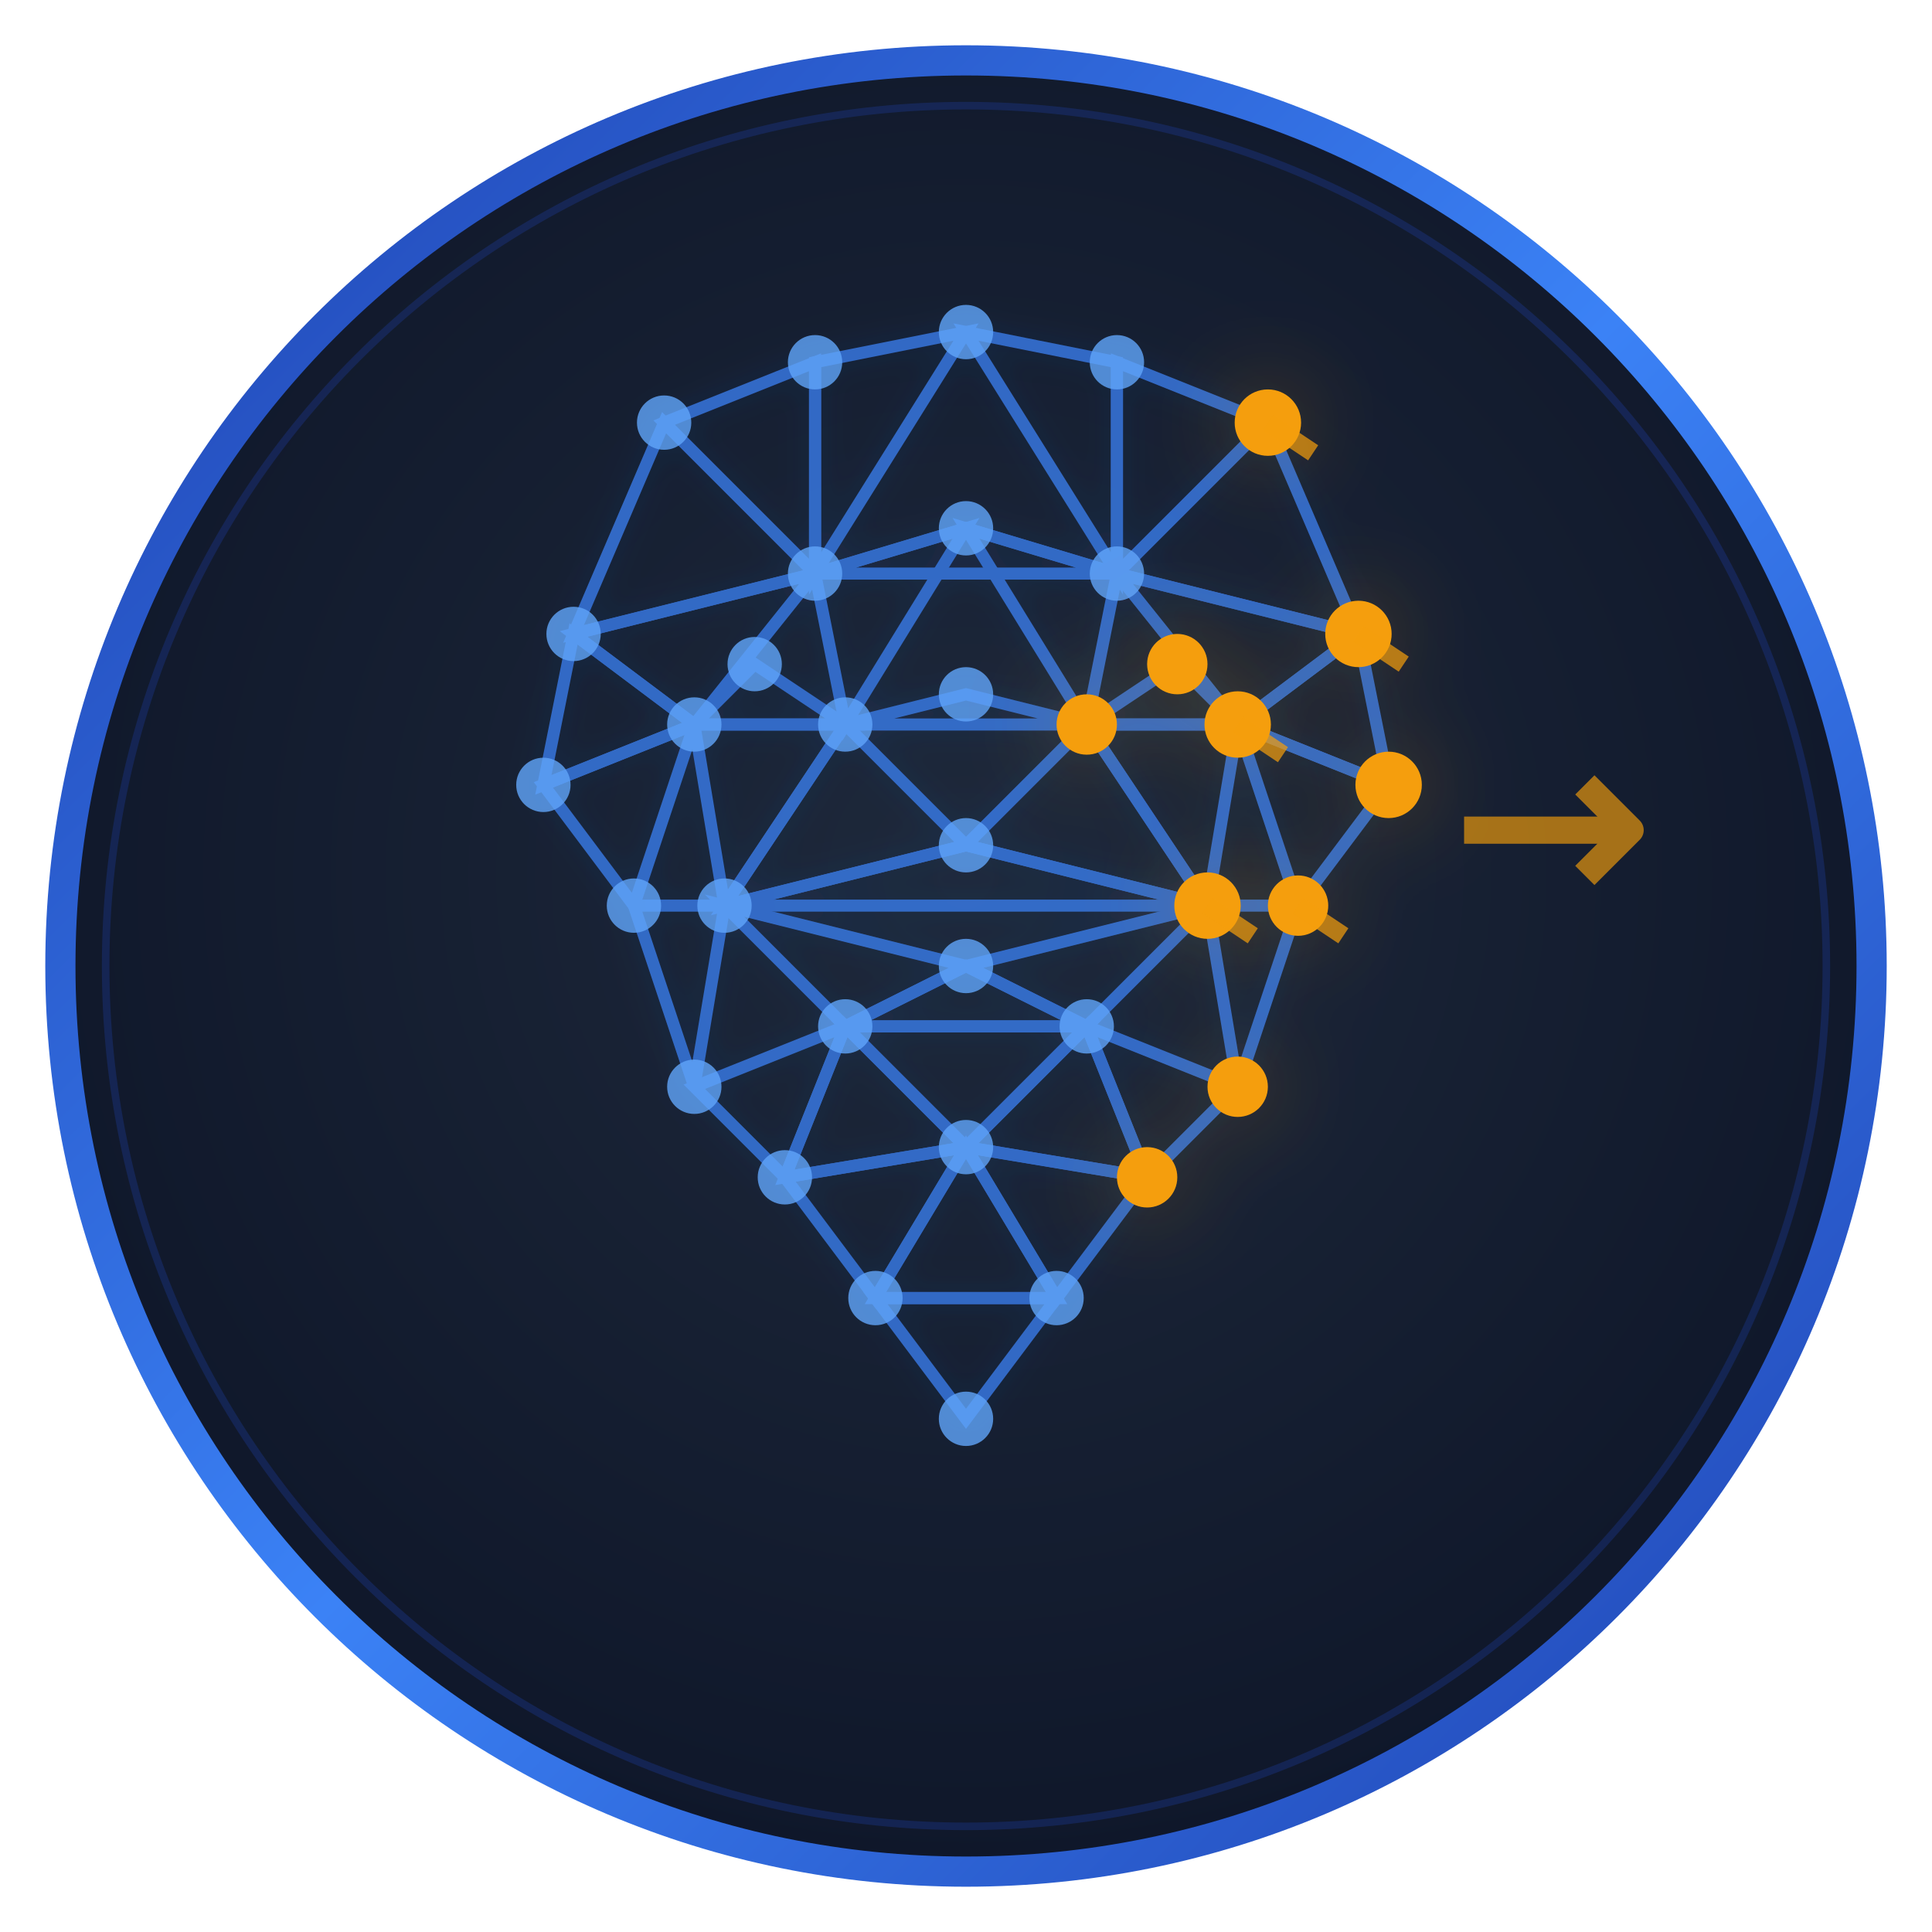
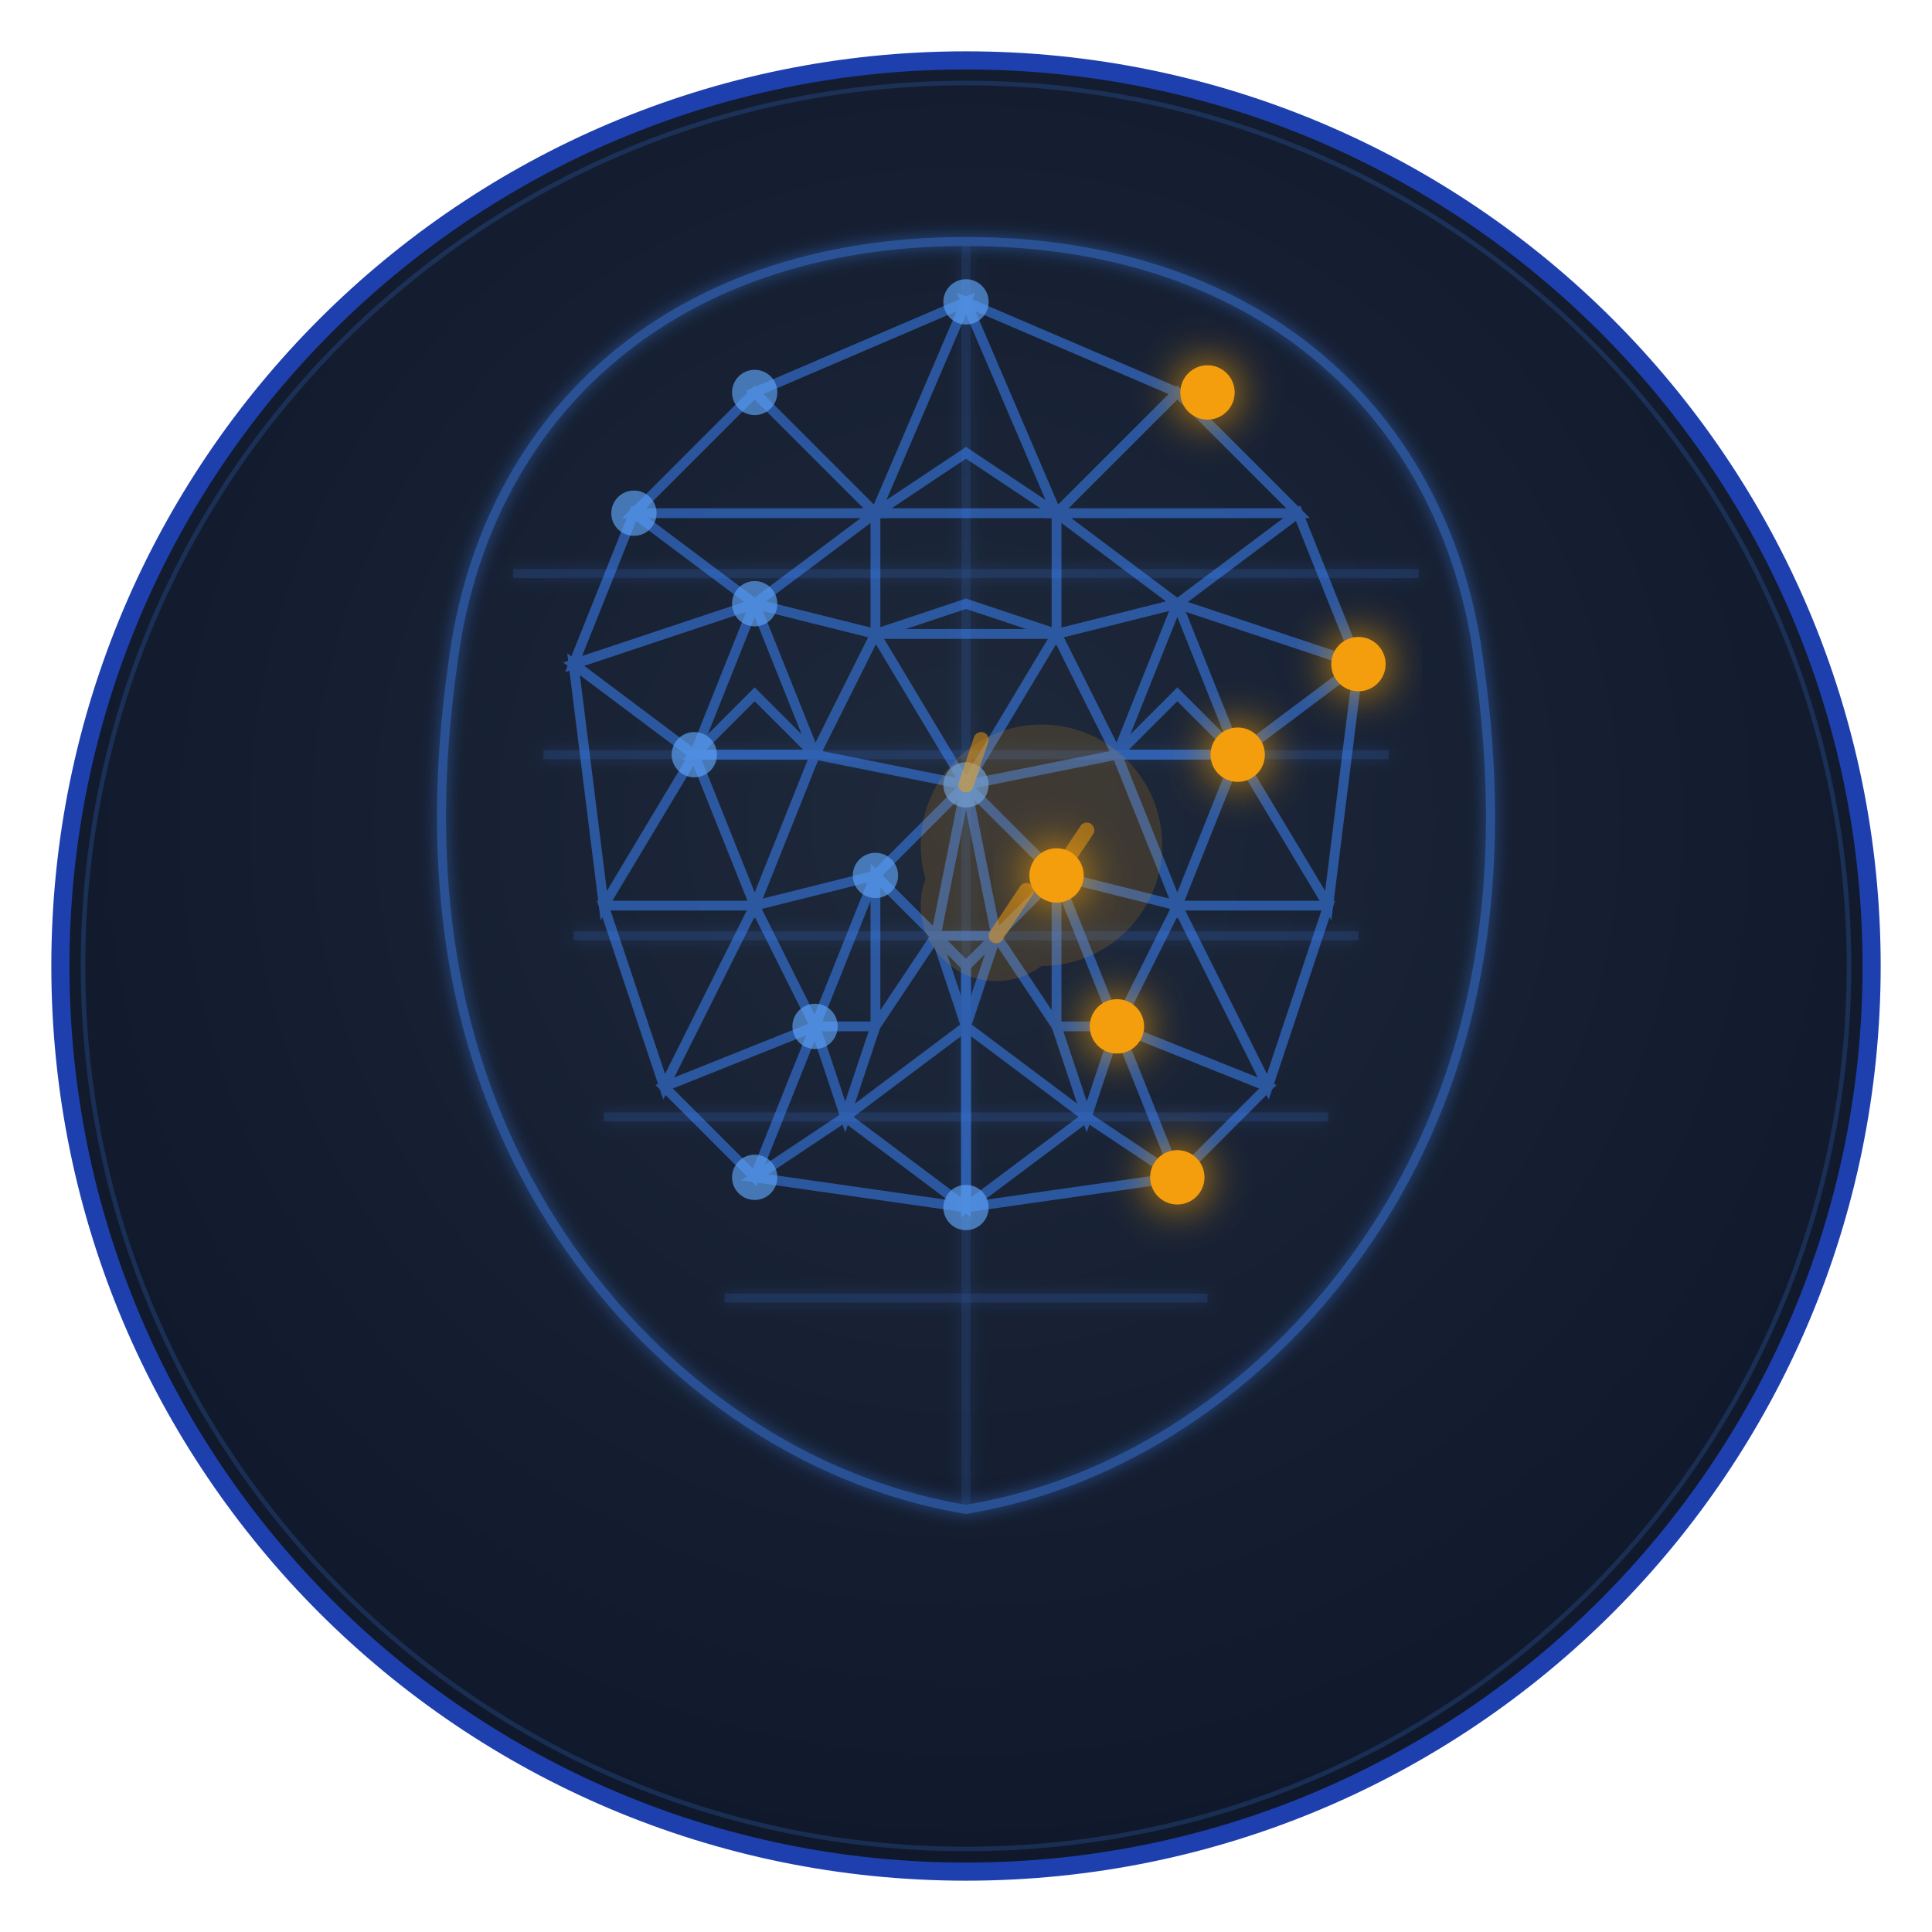
<svg xmlns="http://www.w3.org/2000/svg" viewBox="0 0 128 128" width="128" height="128">
  <defs>
-     <radialGradient id="bgGrad" cx="50%" cy="45%" r="55%">
+     <radialGradient id="bg" cx="50%" cy="42%" r="62%">
      <stop offset="0%" stop-color="#1e293b" />
      <stop offset="100%" stop-color="#0f172a" />
    </radialGradient>
-     <linearGradient id="ringGrad" x1="0%" y1="0%" x2="100%" y2="100%">
-       <stop offset="0%" stop-color="#1e40af" />
-       <stop offset="50%" stop-color="#3b82f6" />
-       <stop offset="100%" stop-color="#1e40af" />
-     </linearGradient>
-     <filter id="amberGlow" x="-80%" y="-80%" width="260%" height="260%">
-       <feGaussianBlur stdDeviation="3" result="blur" />
-       <feFlood flood-color="#f59e0b" flood-opacity="0.35" result="color" />
-       <feComposite in="color" in2="blur" operator="in" result="shadow" />
-       <feComposite in="SourceGraphic" in2="shadow" operator="over" />
+     <filter id="glow">
+       <feGaussianBlur in="SourceGraphic" stdDeviation="1.5" result="blur" />
+       <feMerge>
+         <feMergeNode in="blur" />
+         <feMergeNode in="SourceGraphic" />
+       </feMerge>
    </filter>
-     <filter id="meshGlow" x="-20%" y="-20%" width="140%" height="140%">
-       <feGaussianBlur stdDeviation="1" result="blur" />
-       <feFlood flood-color="#3b82f6" flood-opacity="0.15" result="color" />
-       <feComposite in="color" in2="blur" operator="in" result="shadow" />
-       <feComposite in="SourceGraphic" in2="shadow" operator="over" />
+     <filter id="soft">
+       <feGaussianBlur in="SourceGraphic" stdDeviation="0.5" result="blur" />
+       <feMerge>
+         <feMergeNode in="blur" />
+         <feMergeNode in="SourceGraphic" />
+       </feMerge>
    </filter>
  </defs>
-   <circle cx="64" cy="64" r="60" fill="url(#bgGrad)" stroke="url(#ringGrad)" stroke-width="2" />
-   <circle cx="64" cy="64" r="57" fill="none" stroke="#1e40af" stroke-width="0.5" opacity="0.3" />
-   <g stroke="#3b82f6" stroke-width="0.8" fill="none" opacity="0.75" filter="url(#meshGlow)">
-     <polygon points="44,28 54,24 54,38" />
-     <polygon points="54,24 64,22 54,38" />
-     <polygon points="64,22 74,24 74,38" />
-     <polygon points="74,24 84,28 74,38" />
-     <polygon points="54,38 64,35 74,38" />
-     <polygon points="44,28 54,38 38,42" />
-     <polygon points="84,28 74,38 90,42" />
-     <polygon points="38,42 54,38 46,48" />
-     <polygon points="54,38 64,35 56,48" />
-     <polygon points="46,48 56,48 50,44" />
-     <polygon points="38,42 46,48 36,52" />
-     <polygon points="90,42 74,38 82,48" />
-     <polygon points="74,38 64,35 72,48" />
-     <polygon points="82,48 72,48 78,44" />
-     <polygon points="90,42 82,48 92,52" />
-     <polygon points="56,48 64,46 72,48" />
-     <polygon points="36,52 46,48 42,60" />
-     <polygon points="92,52 82,48 86,60" />
-     <polygon points="46,48 56,48 48,60" />
-     <polygon points="82,48 72,48 80,60" />
-     <polygon points="56,48 64,56 48,60" />
-     <polygon points="72,48 64,56 80,60" />
-     <polygon points="48,60 64,56 80,60" />
-     <polygon points="48,60 56,68 64,64" />
-     <polygon points="80,60 72,68 64,64" />
-     <polygon points="56,68 64,64 72,68" />
-     <polygon points="42,60 48,60 46,72" />
-     <polygon points="86,60 80,60 82,72" />
-     <polygon points="46,72 56,68 52,78" />
-     <polygon points="82,72 72,68 76,78" />
-     <polygon points="56,68 72,68 64,76" />
-     <polygon points="56,68 64,76 52,78" />
-     <polygon points="72,68 64,76 76,78" />
-     <polygon points="52,78 64,76 58,86" />
-     <polygon points="76,78 64,76 70,86" />
-     <polygon points="58,86 64,76 70,86" />
-     <polygon points="58,86 64,94 70,86" />
+   <circle cx="64" cy="64" r="60" fill="url(#bg)" stroke="#1e40af" stroke-width="1.2" />
+   <circle cx="64" cy="64" r="58.5" fill="none" stroke="#3b82f6" stroke-width="0.3" opacity="0.2" />
+   <g stroke="#3b82f6" stroke-width="0.6" fill="none" opacity="0.5" filter="url(#soft)">
+     <path d="M 64,16 C 44,16 32,28 30,44 C 28,58 30,70 36,80 C 42,90 52,98 64,100 C 76,98 86,90 92,80 C 98,70 100,58 98,44 C 96,28 84,16 64,16 Z" />
+     <line x1="34" y1="38" x2="94" y2="38" opacity="0.3" />
+     <line x1="36" y1="50" x2="92" y2="50" opacity="0.3" />
+     <line x1="38" y1="62" x2="90" y2="62" opacity="0.3" />
+     <line x1="40" y1="74" x2="88" y2="74" opacity="0.3" />
+     <line x1="48" y1="86" x2="80" y2="86" opacity="0.3" />
+     <line x1="64" y1="16" x2="64" y2="100" opacity="0.25" />
  </g>
-   <g fill="#60a5fa" opacity="0.8">
-     <circle cx="44" cy="28" r="1.8" />
-     <circle cx="54" cy="24" r="1.8" />
-     <circle cx="64" cy="22" r="1.8" />
-     <circle cx="54" cy="38" r="1.8" />
-     <circle cx="64" cy="35" r="1.8" />
-     <circle cx="38" cy="42" r="1.8" />
-     <circle cx="46" cy="48" r="1.8" />
-     <circle cx="56" cy="48" r="1.8" />
-     <circle cx="50" cy="44" r="1.8" />
-     <circle cx="36" cy="52" r="1.8" />
-     <circle cx="48" cy="60" r="1.8" />
-     <circle cx="64" cy="56" r="1.8" />
-     <circle cx="42" cy="60" r="1.8" />
-     <circle cx="46" cy="72" r="1.8" />
-     <circle cx="56" cy="68" r="1.8" />
-     <circle cx="64" cy="64" r="1.8" />
-     <circle cx="52" cy="78" r="1.8" />
-     <circle cx="64" cy="76" r="1.8" />
-     <circle cx="58" cy="86" r="1.8" />
-     <circle cx="64" cy="94" r="1.8" />
+   <g stroke="#3b82f6" stroke-width="0.65" fill="none" opacity="0.55">
+     <polygon points="64,20 50,26 58,34" />
+     <polygon points="64,20 78,26 70,34" />
+     <polygon points="58,34 64,30 70,34" />
+     <polygon points="50,26 42,34 58,34" />
+     <polygon points="78,26 86,34 70,34" />
+     <polygon points="42,34 38,44 50,40" />
+     <polygon points="86,34 90,44 78,40" />
+     <polygon points="50,40 58,34 58,42" />
+     <polygon points="78,40 70,34 70,42" />
+     <polygon points="38,44 50,40 46,50" />
+     <polygon points="50,40 58,42 54,50" />
+     <polygon points="46,50 54,50 50,46" />
+     <polygon points="90,44 78,40 82,50" />
+     <polygon points="78,40 70,42 74,50" />
+     <polygon points="82,50 74,50 78,46" />
+     <polygon points="58,42 64,40 70,42" />
+     <polygon points="58,42 64,52 54,50" />
+     <polygon points="70,42 64,52 74,50" />
+     <polygon points="64,52 58,58 62,62" />
+     <polygon points="64,52 70,58 66,62" />
+     <polygon points="62,62 64,64 66,62" />
+     <polygon points="38,44 46,50 40,60" />
+     <polygon points="90,44 82,50 88,60" />
+     <polygon points="46,50 54,50 50,60" />
+     <polygon points="82,50 74,50 78,60" />
+     <polygon points="50,60 58,58 54,68" />
+     <polygon points="78,60 70,58 74,68" />
+     <polygon points="58,58 62,62 58,68" />
+     <polygon points="70,58 66,62 70,68" />
+     <polygon points="62,62 64,64 64,68" />
+     <polygon points="66,62 64,64 64,68" />
+     <polygon points="40,60 50,60 44,72" />
+     <polygon points="88,60 78,60 84,72" />
+     <polygon points="44,72 54,68 50,78" />
+     <polygon points="84,72 74,68 78,78" />
+     <polygon points="54,68 58,68 56,74" />
+     <polygon points="74,68 70,68 72,74" />
+     <polygon points="56,74 64,68 64,80" />
+     <polygon points="72,74 64,68 64,80" />
+     <polygon points="50,78 56,74 64,80" />
+     <polygon points="78,78 72,74 64,80" />
  </g>
-   <g fill="#60a5fa" opacity="0.8">
-     <circle cx="74" cy="24" r="1.8" />
-     <circle cx="74" cy="38" r="1.8" />
-     <circle cx="64" cy="46" r="1.8" />
-     <circle cx="72" cy="68" r="1.8" />
-     <circle cx="70" cy="86" r="1.8" />
+   <g fill="#60a5fa" opacity="0.65">
+     <circle cx="50" cy="26" r="1.5" />
+     <circle cx="42" cy="34" r="1.5" />
+     <circle cx="50" cy="40" r="1.5" />
+     <circle cx="46" cy="50" r="1.5" />
+     <circle cx="58" cy="58" r="1.5" />
+     <circle cx="54" cy="68" r="1.5" />
+     <circle cx="50" cy="78" r="1.5" />
+     <circle cx="64" cy="20" r="1.5" />
+     <circle cx="64" cy="52" r="1.5" />
+     <circle cx="64" cy="80" r="1.5" />
  </g>
-   <g filter="url(#amberGlow)">
-     <circle cx="84" cy="28" r="2.2" fill="#f59e0b" />
-     <circle cx="90" cy="42" r="2.2" fill="#f59e0b" />
-     <circle cx="82" cy="48" r="2.2" fill="#f59e0b" />
-     <circle cx="78" cy="44" r="2.0" fill="#f59e0b" />
-     <circle cx="92" cy="52" r="2.2" fill="#f59e0b" />
-     <circle cx="80" cy="60" r="2.2" fill="#f59e0b" />
-     <circle cx="86" cy="60" r="2.0" fill="#f59e0b" />
-     <circle cx="82" cy="72" r="2.0" fill="#f59e0b" />
-     <circle cx="76" cy="78" r="2.0" fill="#f59e0b" />
-     <circle cx="72" cy="48" r="2.0" fill="#f59e0b" />
+   <g fill="#f59e0b" filter="url(#glow)">
+     <circle cx="80" cy="26" r="1.8" />
+     <circle cx="90" cy="44" r="1.8" />
+     <circle cx="82" cy="50" r="1.8" />
+     <circle cx="70" cy="58" r="1.8" />
+     <circle cx="74" cy="68" r="1.8" />
+     <circle cx="78" cy="78" r="1.8" />
  </g>
-   <g stroke="#f59e0b" stroke-width="1.2" fill="none" opacity="0.7">
-     <line x1="84" y1="28" x2="87" y2="30" />
-     <line x1="90" y1="42" x2="93" y2="44" />
-     <line x1="82" y1="48" x2="85" y2="50" />
-     <line x1="80" y1="60" x2="83" y2="62" />
-     <line x1="86" y1="60" x2="89" y2="62" />
+   <g stroke="#f59e0b" stroke-width="1" fill="none" opacity="0.5" stroke-linecap="round">
+     <line x1="66" y1="62" x2="68" y2="59" />
+     <line x1="70" y1="58" x2="72" y2="55" />
+     <line x1="64" y1="52" x2="65" y2="49" />
  </g>
-   <g opacity="0.65">
-     <path d="M 97,55 L 107,55" stroke="#f59e0b" stroke-width="1.8" fill="none" />
-     <path d="M 105,52 L 108,55 L 105,58" stroke="#f59e0b" stroke-width="1.8" fill="none" stroke-linejoin="round" />
+   <g fill="#f59e0b" opacity="0.15">
+     <circle cx="69" cy="56" r="8" />
+     <circle cx="66" cy="60" r="5" />
  </g>
</svg>
